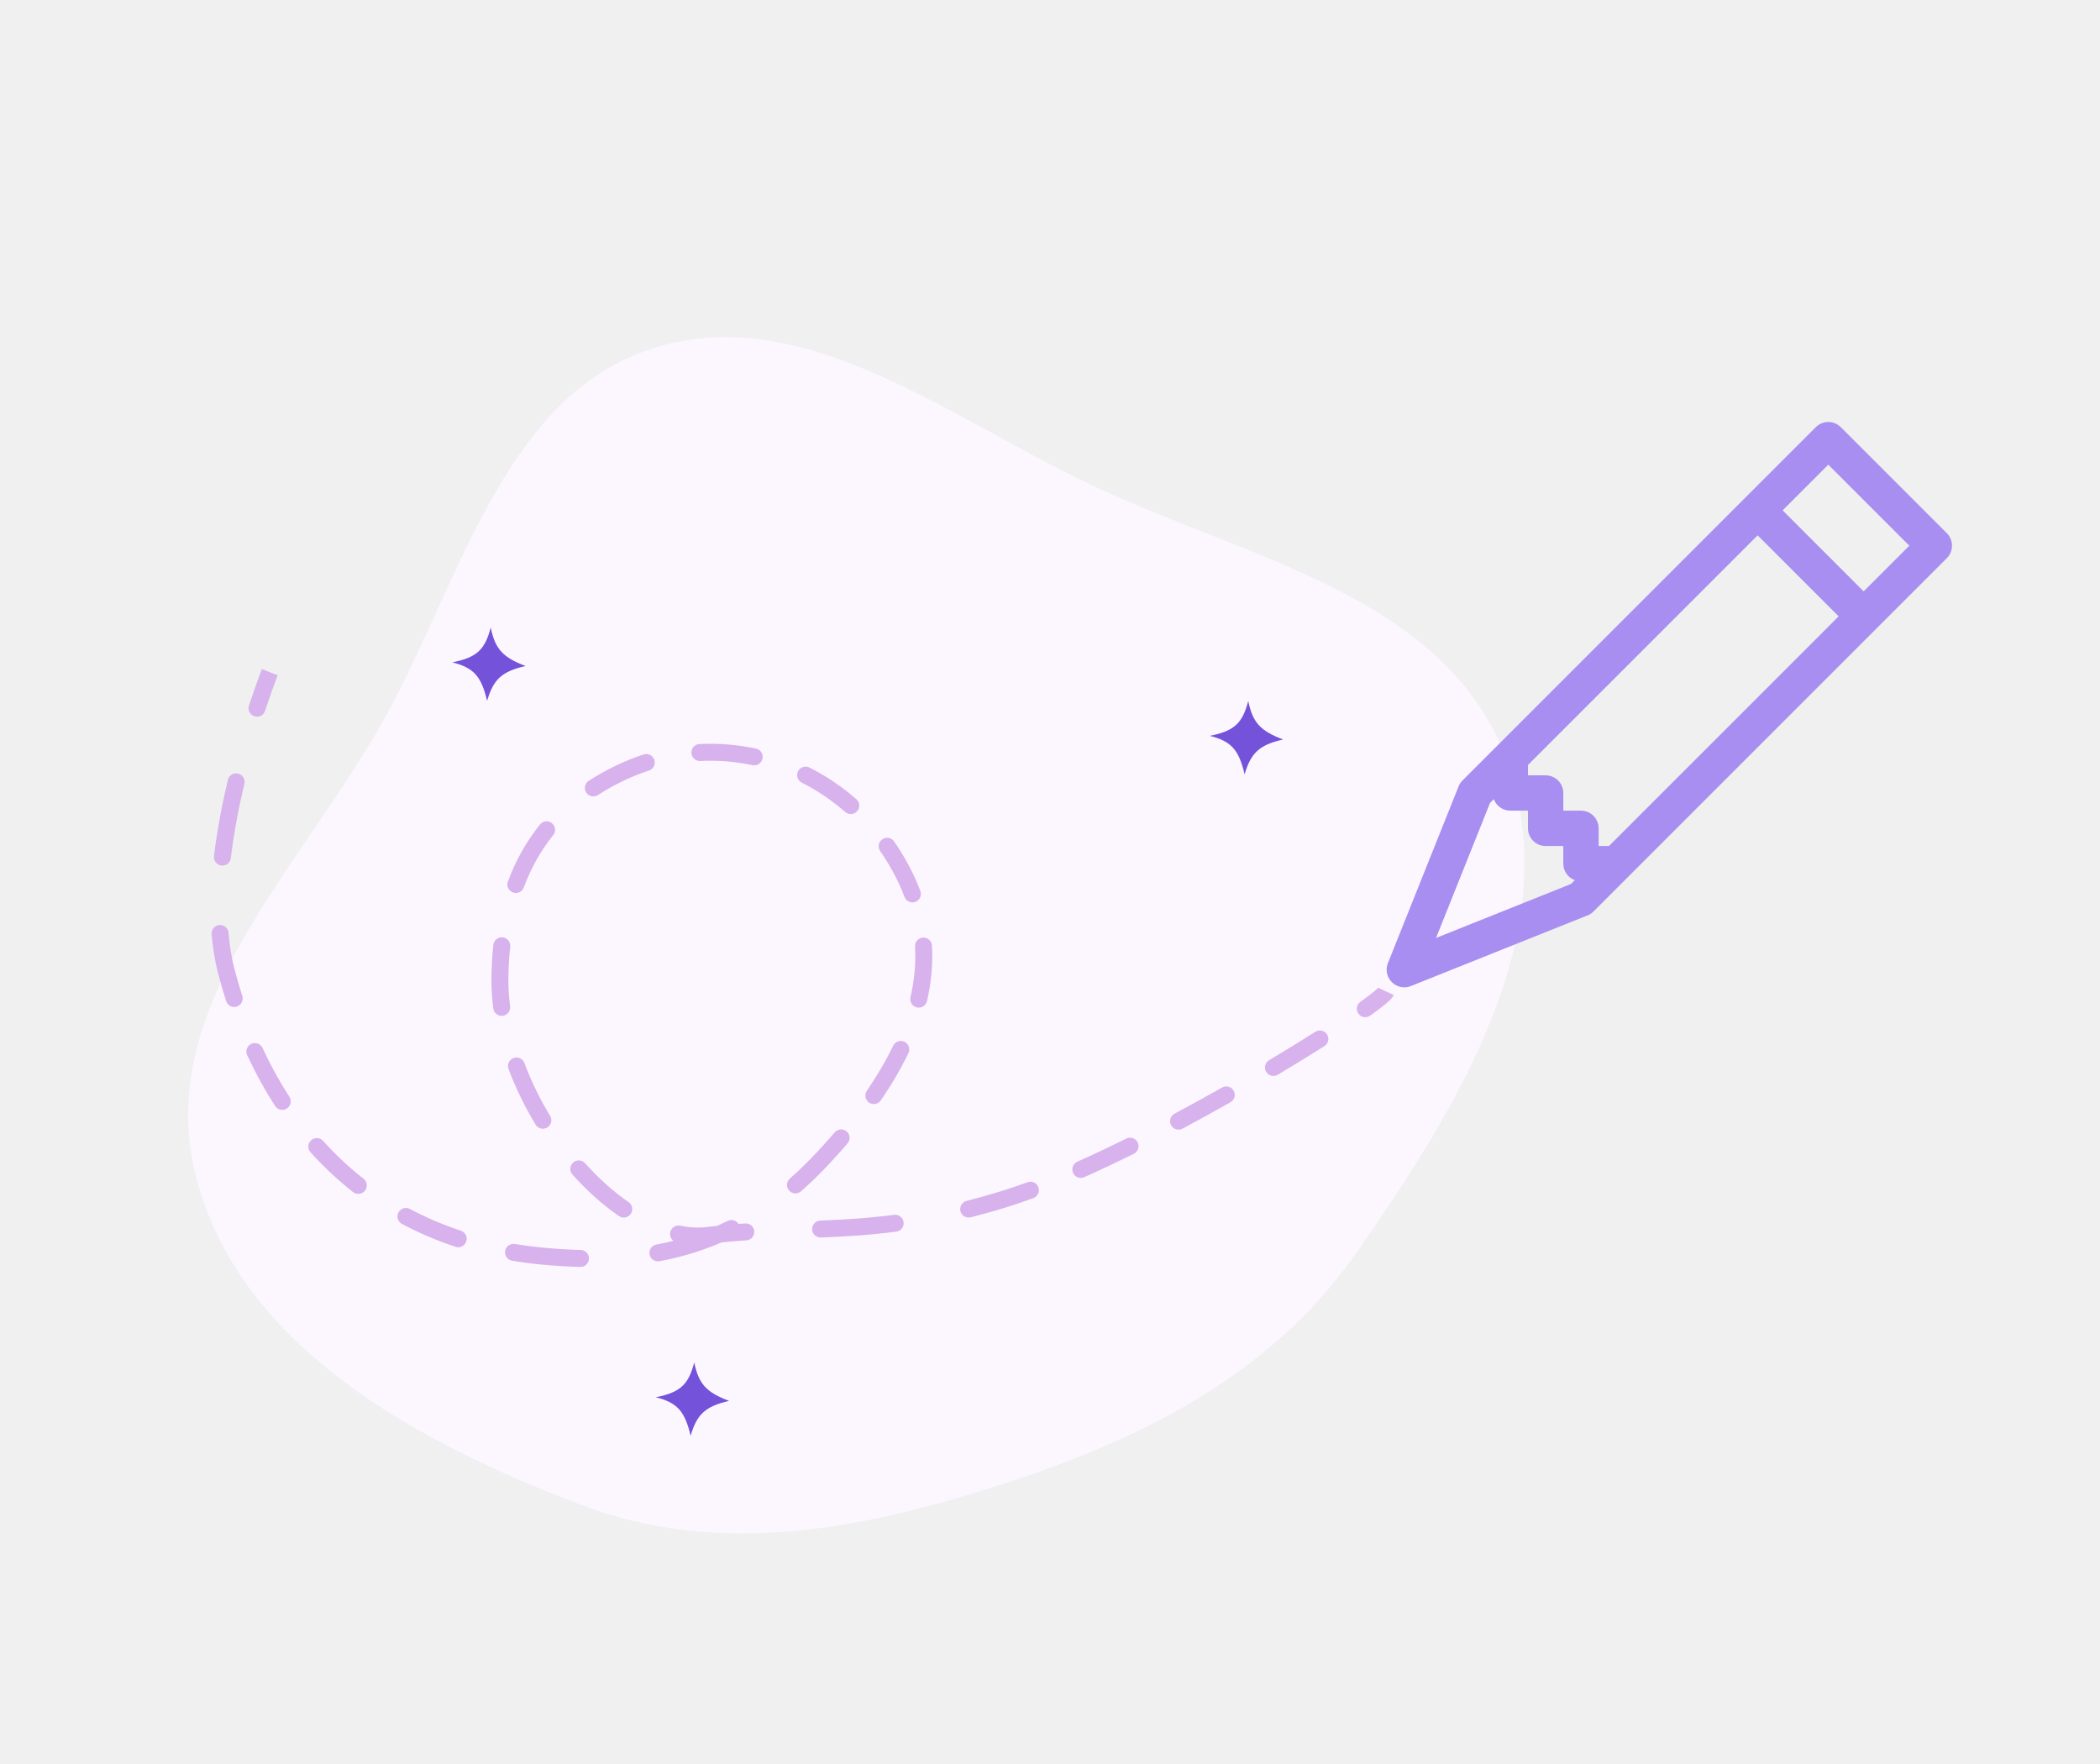
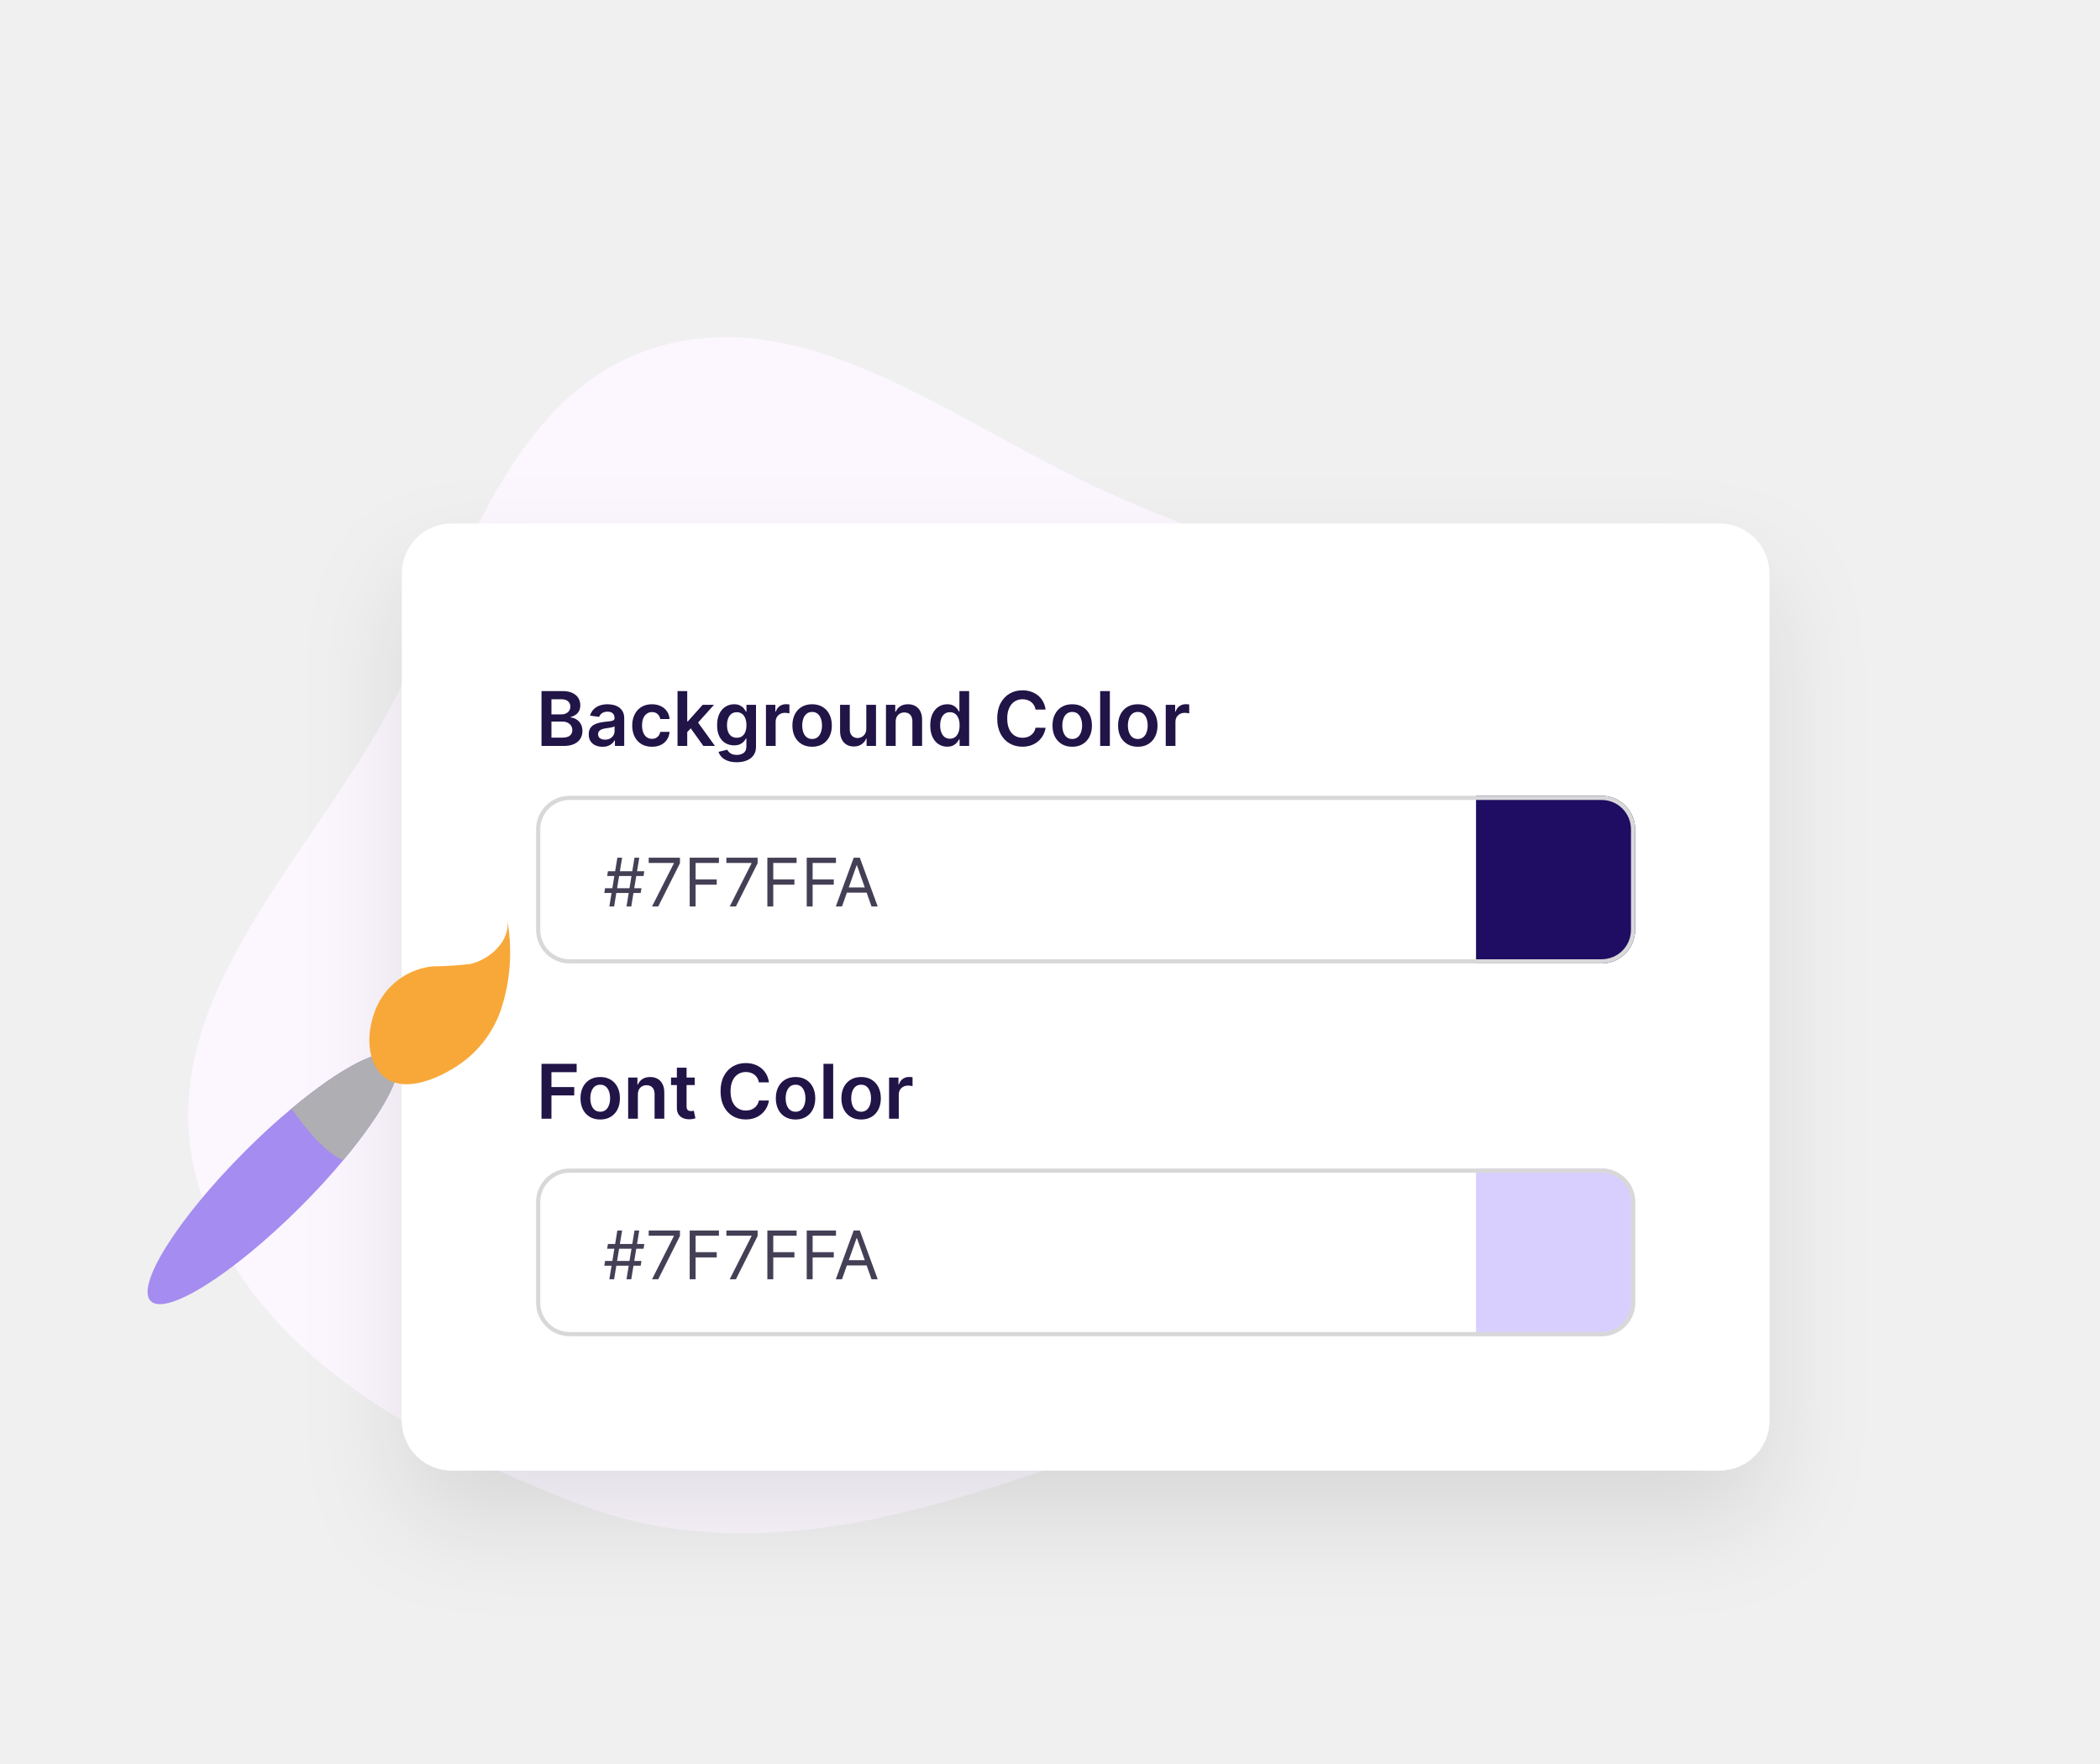
<svg xmlns="http://www.w3.org/2000/svg" width="381" height="320" viewBox="0 0 381 320" fill="none">
-   <path fill-rule="evenodd" clip-rule="evenodd" d="M273.523 138.448C284.346 169.326 264.243 201.233 246.073 227.31C230.804 249.221 207.486 260.931 182.509 269.061C157.177 277.306 130.851 282.693 105.524 273.059C76.127 261.876 43.316 244.536 35.489 213.135C27.81 182.329 54.943 157.243 69.891 130.098C83.714 104.996 91.364 72.258 117.968 63.361C144.776 54.395 171.094 75.011 197.088 87.558C225.565 101.304 262.801 107.859 273.523 138.448Z" fill="#FCF7FF" />
-   <g clip-path="url(#clip0_518_137)">
-     <path d="M329.436 77.502C329.734 77.203 330.087 76.967 330.477 76.805C330.866 76.644 331.284 76.56 331.705 76.56C332.127 76.56 332.544 76.644 332.934 76.805C333.323 76.967 333.677 77.203 333.974 77.502L353.205 96.733C353.504 97.03 353.741 97.384 353.902 97.773C354.064 98.163 354.147 98.58 354.147 99.002C354.147 99.424 354.064 99.841 353.902 100.23C353.741 100.62 353.504 100.973 353.205 101.271L289.103 165.374C288.795 165.679 288.429 165.919 288.026 166.079L255.974 178.899C255.392 179.133 254.754 179.19 254.139 179.064C253.525 178.937 252.961 178.634 252.517 178.19C252.073 177.746 251.77 177.182 251.644 176.568C251.518 175.953 251.575 175.315 251.808 174.733L264.628 142.681C264.788 142.278 265.028 141.912 265.333 141.604L329.436 77.502ZM323.417 92.592L338.115 107.29L346.404 99.002L331.705 84.303L323.417 92.592ZM333.583 111.822L318.885 97.124L277.218 138.79V140.669H280.423C281.273 140.669 282.088 141.006 282.69 141.607C283.291 142.208 283.628 143.024 283.628 143.874V147.079H286.833C287.683 147.079 288.499 147.417 289.1 148.018C289.701 148.619 290.039 149.434 290.039 150.284V153.489H291.917L333.583 111.822ZM271.013 144.996L270.333 145.675L260.539 170.169L285.032 160.374L285.712 159.694C285.1 159.466 284.573 159.056 284.201 158.52C283.829 157.984 283.629 157.347 283.628 156.694V153.489H280.423C279.573 153.489 278.758 153.151 278.157 152.55C277.556 151.949 277.218 151.134 277.218 150.284V147.079H274.013C273.36 147.078 272.723 146.879 272.187 146.506C271.651 146.134 271.241 145.607 271.013 144.996Z" fill="#A78EF0" />
+   <path fill-rule="evenodd" clip-rule="evenodd" d="M273.524 138.448C284.347 169.326 264.244 201.233 246.074 227.31C230.805 249.221 207.487 260.931 182.51 269.061C157.178 277.306 130.852 282.693 105.525 273.059C76.129 261.876 43.317 244.536 35.49 213.135C27.812 182.329 54.944 157.243 69.892 130.098C83.715 104.996 91.366 72.258 117.969 63.361C144.777 54.395 171.095 75.011 197.089 87.558C225.566 101.304 262.802 107.859 273.524 138.448Z" fill="#FCF7FF" />
+   <g filter="url(#filter0_d_4139_7392)">
+     <rect x="72.926" y="95" width="248.075" height="171.762" rx="9.021" fill="white" />
+     <path d="M98.244 135.335V125.38H102.055C102.774 125.38 103.372 125.493 103.848 125.72C104.328 125.944 104.686 126.25 104.923 126.639C105.163 127.028 105.282 127.469 105.282 127.961C105.282 128.366 105.205 128.713 105.049 129.001C104.894 129.287 104.685 129.518 104.422 129.697C104.16 129.875 103.866 130.003 103.542 130.081V130.178C103.895 130.197 104.234 130.306 104.558 130.504C104.885 130.698 105.153 130.973 105.36 131.33C105.568 131.686 105.671 132.117 105.671 132.623C105.671 133.138 105.547 133.602 105.297 134.013C105.048 134.422 104.672 134.744 104.169 134.981C103.667 135.217 103.035 135.335 102.273 135.335H98.244ZM100.047 133.829H101.987C102.641 133.829 103.113 133.704 103.401 133.454C103.693 133.201 103.839 132.877 103.839 132.482C103.839 132.187 103.766 131.921 103.62 131.685C103.474 131.445 103.267 131.257 102.998 131.121C102.729 130.982 102.408 130.912 102.035 130.912H100.047V133.829ZM100.047 129.614H101.831C102.142 129.614 102.423 129.557 102.672 129.444C102.922 129.327 103.118 129.164 103.26 128.953C103.406 128.739 103.479 128.486 103.479 128.195C103.479 127.809 103.343 127.491 103.071 127.242C102.802 126.992 102.401 126.867 101.87 126.867H100.047V129.614ZM109.311 135.486C108.838 135.486 108.412 135.402 108.033 135.233C107.657 135.062 107.359 134.809 107.138 134.475C106.921 134.141 106.812 133.73 106.812 133.24C106.812 132.819 106.89 132.471 107.046 132.195C107.201 131.92 107.414 131.699 107.683 131.534C107.952 131.369 108.255 131.244 108.592 131.16C108.932 131.072 109.284 131.009 109.646 130.97C110.084 130.925 110.439 130.884 110.711 130.849C110.983 130.81 111.181 130.751 111.304 130.674C111.431 130.593 111.494 130.468 111.494 130.299V130.27C111.494 129.904 111.385 129.62 111.168 129.42C110.951 129.219 110.638 129.118 110.23 129.118C109.799 129.118 109.457 129.212 109.204 129.4C108.955 129.588 108.786 129.81 108.699 130.066L107.056 129.833C107.185 129.379 107.399 129 107.697 128.695C107.995 128.387 108.36 128.157 108.791 128.005C109.222 127.849 109.698 127.772 110.22 127.772C110.58 127.772 110.938 127.814 111.294 127.898C111.651 127.982 111.977 128.122 112.271 128.316C112.566 128.507 112.803 128.768 112.981 129.099C113.163 129.429 113.253 129.842 113.253 130.338V135.335H111.562V134.31H111.503C111.396 134.517 111.246 134.712 111.051 134.893C110.86 135.071 110.619 135.216 110.327 135.326C110.039 135.433 109.7 135.486 109.311 135.486ZM109.768 134.193C110.121 134.193 110.428 134.123 110.687 133.984C110.946 133.841 111.145 133.654 111.285 133.42C111.427 133.187 111.499 132.932 111.499 132.657V131.777C111.443 131.823 111.349 131.865 111.217 131.904C111.087 131.942 110.941 131.976 110.779 132.006C110.617 132.035 110.457 132.061 110.298 132.083C110.139 132.106 110.001 132.126 109.885 132.142C109.622 132.177 109.387 132.236 109.18 132.317C108.972 132.398 108.809 132.511 108.689 132.657C108.569 132.8 108.509 132.984 108.509 133.211C108.509 133.535 108.627 133.78 108.864 133.945C109.1 134.11 109.402 134.193 109.768 134.193ZM118.28 135.481C117.534 135.481 116.894 135.318 116.36 134.99C115.828 134.663 115.418 134.211 115.13 133.634C114.845 133.054 114.702 132.386 114.702 131.631C114.702 130.873 114.848 130.204 115.139 129.624C115.431 129.04 115.843 128.587 116.374 128.263C116.909 127.935 117.541 127.772 118.27 127.772C118.876 127.772 119.412 127.883 119.879 128.107C120.349 128.327 120.723 128.64 121.002 129.045C121.281 129.447 121.439 129.917 121.478 130.455H119.796C119.728 130.095 119.566 129.795 119.31 129.556C119.058 129.313 118.719 129.191 118.294 129.191C117.935 129.191 117.619 129.288 117.346 129.483C117.074 129.674 116.862 129.949 116.71 130.309C116.561 130.669 116.486 131.1 116.486 131.602C116.486 132.111 116.561 132.548 116.71 132.915C116.859 133.278 117.068 133.558 117.337 133.756C117.609 133.95 117.928 134.047 118.294 134.047C118.554 134.047 118.785 133.999 118.989 133.901C119.197 133.801 119.37 133.657 119.51 133.469C119.649 133.281 119.745 133.052 119.796 132.783H121.478C121.436 133.312 121.281 133.78 121.012 134.188C120.743 134.593 120.376 134.911 119.913 135.141C119.45 135.368 118.905 135.481 118.28 135.481ZM124.527 132.992L124.523 130.868H124.805L127.488 127.869H129.544L126.243 131.544H125.879L124.527 132.992ZM122.923 135.335V125.38H124.683V135.335H122.923ZM127.609 135.335L125.179 131.938L126.365 130.698L129.714 135.335H127.609ZM133.657 138.291C133.025 138.291 132.482 138.205 132.028 138.033C131.574 137.865 131.21 137.638 130.934 137.353C130.659 137.068 130.468 136.752 130.361 136.405L131.945 136.021C132.017 136.167 132.12 136.311 132.257 136.453C132.393 136.599 132.576 136.719 132.806 136.813C133.039 136.91 133.332 136.959 133.686 136.959C134.185 136.959 134.598 136.838 134.925 136.594C135.253 136.355 135.416 135.959 135.416 135.408V133.994H135.329C135.238 134.175 135.105 134.362 134.93 134.553C134.758 134.744 134.53 134.904 134.245 135.034C133.963 135.164 133.608 135.229 133.18 135.229C132.607 135.229 132.086 135.094 131.62 134.825C131.156 134.553 130.787 134.148 130.511 133.61C130.239 133.069 130.103 132.391 130.103 131.578C130.103 130.758 130.239 130.066 130.511 129.502C130.787 128.935 131.158 128.506 131.625 128.214C132.091 127.919 132.611 127.772 133.185 127.772C133.622 127.772 133.982 127.846 134.264 127.995C134.549 128.141 134.776 128.318 134.945 128.525C135.113 128.729 135.241 128.922 135.329 129.104H135.426V127.869H137.161V135.457C137.161 136.095 137.009 136.624 136.704 137.042C136.4 137.46 135.983 137.772 135.455 137.98C134.927 138.187 134.327 138.291 133.657 138.291ZM133.671 133.848C134.044 133.848 134.361 133.757 134.624 133.576C134.886 133.394 135.086 133.133 135.222 132.793C135.358 132.453 135.426 132.045 135.426 131.568C135.426 131.098 135.358 130.687 135.222 130.333C135.089 129.98 134.891 129.706 134.629 129.512C134.369 129.314 134.05 129.215 133.671 129.215C133.279 129.215 132.952 129.317 132.689 129.522C132.427 129.726 132.229 130.006 132.096 130.363C131.963 130.716 131.897 131.118 131.897 131.568C131.897 132.025 131.963 132.425 132.096 132.769C132.232 133.109 132.432 133.375 132.694 133.566C132.96 133.754 133.285 133.848 133.671 133.848ZM138.965 135.335V127.869H140.671V129.113H140.749C140.885 128.682 141.118 128.35 141.449 128.117C141.783 127.88 142.163 127.762 142.591 127.762C142.688 127.762 142.797 127.767 142.917 127.776C143.04 127.783 143.142 127.794 143.223 127.811V129.429C143.149 129.403 143.03 129.381 142.868 129.361C142.709 129.339 142.555 129.327 142.406 129.327C142.086 129.327 141.797 129.397 141.541 129.536C141.288 129.672 141.089 129.862 140.943 130.105C140.797 130.348 140.724 130.628 140.724 130.946V135.335H138.965ZM147.342 135.481C146.612 135.481 145.981 135.321 145.446 135C144.911 134.679 144.496 134.23 144.201 133.654C143.91 133.077 143.764 132.403 143.764 131.631C143.764 130.86 143.91 130.184 144.201 129.604C144.496 129.024 144.911 128.574 145.446 128.253C145.981 127.932 146.612 127.772 147.342 127.772C148.071 127.772 148.703 127.932 149.237 128.253C149.772 128.574 150.185 129.024 150.477 129.604C150.772 130.184 150.919 130.86 150.919 131.631C150.919 132.403 150.772 133.077 150.477 133.654C150.185 134.23 149.772 134.679 149.237 135C148.703 135.321 148.071 135.481 147.342 135.481ZM147.351 134.072C147.747 134.072 148.077 133.963 148.343 133.746C148.609 133.526 148.806 133.231 148.936 132.861C149.069 132.492 149.135 132.08 149.135 131.626C149.135 131.17 149.069 130.756 148.936 130.387C148.806 130.014 148.609 129.718 148.343 129.497C148.077 129.277 147.747 129.167 147.351 129.167C146.946 129.167 146.609 129.277 146.34 129.497C146.074 129.718 145.875 130.014 145.742 130.387C145.613 130.756 145.548 131.17 145.548 131.626C145.548 132.08 145.613 132.492 145.742 132.861C145.875 133.231 146.074 133.526 146.34 133.746C146.609 133.963 146.946 134.072 147.351 134.072ZM157.172 132.195V127.869H158.932V135.335H157.225V134.008H157.148C156.979 134.426 156.702 134.768 156.316 135.034C155.934 135.3 155.462 135.433 154.902 135.433C154.412 135.433 153.98 135.324 153.604 135.107C153.231 134.887 152.94 134.567 152.729 134.149C152.518 133.728 152.413 133.219 152.413 132.623V127.869H154.173V132.351C154.173 132.824 154.302 133.2 154.562 133.479C154.821 133.757 155.161 133.897 155.582 133.897C155.842 133.897 156.093 133.833 156.336 133.707C156.579 133.581 156.778 133.393 156.934 133.143C157.093 132.89 157.172 132.574 157.172 132.195ZM162.501 130.96V135.335H160.741V127.869H162.423V129.138H162.511C162.682 128.72 162.956 128.387 163.332 128.141C163.711 127.895 164.18 127.772 164.737 127.772C165.252 127.772 165.701 127.882 166.083 128.102C166.469 128.323 166.767 128.642 166.978 129.06C167.192 129.478 167.297 129.985 167.294 130.581V135.335H165.534V130.854C165.534 130.354 165.405 129.964 165.145 129.682C164.889 129.4 164.534 129.259 164.081 129.259C163.773 129.259 163.499 129.327 163.259 129.463C163.023 129.596 162.836 129.789 162.7 130.042C162.567 130.295 162.501 130.601 162.501 130.96ZM171.854 135.467C171.267 135.467 170.742 135.316 170.279 135.015C169.815 134.713 169.449 134.276 169.18 133.702C168.911 133.129 168.776 132.432 168.776 131.612C168.776 130.782 168.913 130.082 169.185 129.512C169.46 128.938 169.831 128.506 170.298 128.214C170.765 127.919 171.285 127.772 171.858 127.772C172.296 127.772 172.656 127.846 172.938 127.995C173.219 128.141 173.443 128.318 173.608 128.525C173.774 128.729 173.902 128.922 173.992 129.104H174.065V125.38H175.83V135.335H174.099V134.159H173.992C173.902 134.341 173.77 134.533 173.599 134.738C173.427 134.938 173.2 135.11 172.918 135.253C172.636 135.395 172.281 135.467 171.854 135.467ZM172.345 134.023C172.717 134.023 173.035 133.922 173.297 133.722C173.56 133.517 173.759 133.234 173.895 132.871C174.031 132.508 174.099 132.085 174.099 131.602C174.099 131.119 174.031 130.7 173.895 130.343C173.762 129.987 173.565 129.71 173.302 129.512C173.043 129.314 172.724 129.215 172.345 129.215C171.952 129.215 171.625 129.317 171.363 129.522C171.1 129.726 170.902 130.008 170.77 130.367C170.637 130.727 170.57 131.139 170.57 131.602C170.57 132.069 170.637 132.485 170.77 132.851C170.906 133.214 171.105 133.501 171.367 133.712C171.633 133.919 171.959 134.023 172.345 134.023ZM189.7 128.739H187.882C187.83 128.441 187.734 128.177 187.595 127.947C187.456 127.713 187.282 127.516 187.075 127.354C186.867 127.192 186.631 127.07 186.365 126.989C186.103 126.905 185.819 126.863 185.514 126.863C184.973 126.863 184.494 126.999 184.075 127.271C183.657 127.54 183.33 127.935 183.094 128.457C182.857 128.976 182.739 129.609 182.739 130.358C182.739 131.119 182.857 131.761 183.094 132.283C183.333 132.801 183.661 133.193 184.075 133.459C184.494 133.722 184.972 133.853 185.509 133.853C185.808 133.853 186.086 133.814 186.346 133.736C186.608 133.655 186.843 133.537 187.05 133.381C187.261 133.226 187.438 133.035 187.58 132.808C187.726 132.581 187.827 132.322 187.882 132.03L189.7 132.04C189.632 132.513 189.484 132.957 189.257 133.372C189.034 133.786 188.74 134.153 188.378 134.47C188.015 134.785 187.59 135.031 187.104 135.209C186.618 135.384 186.078 135.472 185.485 135.472C184.61 135.472 183.829 135.269 183.142 134.864C182.455 134.459 181.914 133.874 181.519 133.109C181.123 132.344 180.925 131.427 180.925 130.358C180.925 129.285 181.125 128.368 181.523 127.606C181.922 126.842 182.465 126.257 183.152 125.852C183.839 125.446 184.617 125.244 185.485 125.244C186.039 125.244 186.555 125.322 187.031 125.477C187.507 125.633 187.932 125.861 188.305 126.163C188.677 126.461 188.984 126.827 189.223 127.261C189.466 127.692 189.625 128.185 189.7 128.739ZM194.53 135.481C193.801 135.481 193.169 135.321 192.635 135C192.1 134.679 191.685 134.23 191.39 133.654C191.098 133.077 190.953 132.403 190.953 131.631C190.953 130.86 191.098 130.184 191.39 129.604C191.685 129.024 192.1 128.574 192.635 128.253C193.169 127.932 193.801 127.772 194.53 127.772C195.26 127.772 195.892 127.932 196.426 128.253C196.961 128.574 197.374 129.024 197.666 129.604C197.961 130.184 198.108 130.86 198.108 131.631C198.108 132.403 197.961 133.077 197.666 133.654C197.374 134.23 196.961 134.679 196.426 135C195.892 135.321 195.26 135.481 194.53 135.481ZM194.54 134.072C194.935 134.072 195.266 133.963 195.532 133.746C195.798 133.526 195.995 133.231 196.125 132.861C196.258 132.492 196.324 132.08 196.324 131.626C196.324 131.17 196.258 130.756 196.125 130.387C195.995 130.014 195.798 129.718 195.532 129.497C195.266 129.277 194.935 129.167 194.54 129.167C194.135 129.167 193.798 129.277 193.529 129.497C193.263 129.718 193.064 130.014 192.931 130.387C192.801 130.756 192.737 131.17 192.737 131.626C192.737 132.08 192.801 132.492 192.931 132.861C193.064 133.231 193.263 133.526 193.529 133.746C193.798 133.963 194.135 134.072 194.54 134.072ZM201.361 125.38V135.335H199.602V125.38H201.361ZM206.428 135.481C205.699 135.481 205.067 135.321 204.532 135C203.997 134.679 203.583 134.23 203.288 133.654C202.996 133.077 202.85 132.403 202.85 131.631C202.85 130.86 202.996 130.184 203.288 129.604C203.583 129.024 203.997 128.574 204.532 128.253C205.067 127.932 205.699 127.772 206.428 127.772C207.157 127.772 207.789 127.932 208.324 128.253C208.858 128.574 209.272 129.024 209.563 129.604C209.858 130.184 210.006 130.86 210.006 131.631C210.006 132.403 209.858 133.077 209.563 133.654C209.272 134.23 208.858 134.679 208.324 135C207.789 135.321 207.157 135.481 206.428 135.481ZM206.438 134.072C206.833 134.072 207.163 133.963 207.429 133.746C207.695 133.526 207.893 133.231 208.022 132.861C208.155 132.492 208.222 132.08 208.222 131.626C208.222 131.17 208.155 130.756 208.022 130.387C207.893 130.014 207.695 129.718 207.429 129.497C207.163 129.277 206.833 129.167 206.438 129.167C206.032 129.167 205.695 129.277 205.426 129.497C205.161 129.718 204.961 130.014 204.829 130.387C204.699 130.756 204.634 131.17 204.634 131.626C204.634 132.08 204.699 132.492 204.829 132.861C204.961 133.231 205.161 133.526 205.426 133.746C205.695 133.963 206.032 134.072 206.438 134.072ZM211.499 135.335V127.869H213.205V129.113H213.283C213.419 128.682 213.653 128.35 213.983 128.117C214.317 127.88 214.698 127.762 215.126 127.762C215.223 127.762 215.331 127.767 215.451 127.776C215.574 127.783 215.676 127.794 215.757 127.811V129.429C215.683 129.403 215.565 129.381 215.403 129.361C215.244 129.339 215.09 129.327 214.941 129.327C214.62 129.327 214.332 129.397 214.076 129.536C213.823 129.672 213.623 129.862 213.478 130.105C213.332 130.348 213.259 130.628 213.259 130.946V135.335H211.499Z" fill="#211447" />
+     <g clip-path="url(#clip0_4139_7392)">
+       <path d="M113.664 164.461L115.116 155.612H115.98L114.528 164.461H113.664ZM109.637 162.007L109.775 161.143H116.378L116.239 162.007H109.637ZM110.553 164.461L112.005 155.612H112.869L111.417 164.461H110.553ZM110.156 158.931L110.294 158.066H116.896L116.758 158.931H110.156ZM118.298 164.461L122.256 156.632V156.563H117.693V155.612H123.363V156.615L119.422 164.461H118.298ZM125.129 164.461V155.612H130.435V156.563H126.2V159.553H130.037V160.503H126.2V164.461H125.129ZM132.391 164.461L136.349 156.632V156.563H131.786V155.612H137.455V156.615L133.515 164.461H132.391ZM139.222 164.461V155.612H144.528V156.563H140.293V159.553H144.13V160.503H140.293V164.461H139.222ZM146.363 164.461V155.612H151.669V156.563H147.435V159.553H151.272V160.503H147.435V164.461H146.363ZM152.762 164.461H151.639L154.888 155.612H155.994L159.244 164.461H158.12L155.476 157.012H155.407L152.762 164.461ZM153.177 161.005H157.705V161.955H153.177V161.005Z" fill="#453F56" />
+       <rect x="267.793" y="144.378" width="30.42" height="30.419" fill="#1E0D62" />
+     </g>
+     <rect x="97.642" y="144.758" width="198.643" height="29.659" rx="5.704" stroke="#D9D8D9" stroke-width="0.76" />
+     <path d="M98.244 202.965V193.009H104.621V194.521H100.047V197.224H104.184V198.735H100.047V202.965H98.244ZM108.895 203.11C108.166 203.11 107.534 202.95 107 202.629C106.465 202.308 106.05 201.86 105.755 201.283C105.464 200.706 105.318 200.032 105.318 199.26C105.318 198.489 105.464 197.813 105.755 197.233C106.05 196.653 106.465 196.203 107 195.882C107.534 195.561 108.166 195.401 108.895 195.401C109.625 195.401 110.257 195.561 110.791 195.882C111.326 196.203 111.739 196.653 112.031 197.233C112.326 197.813 112.473 198.489 112.473 199.26C112.473 200.032 112.326 200.706 112.031 201.283C111.739 201.86 111.326 202.308 110.791 202.629C110.257 202.95 109.625 203.11 108.895 203.11ZM108.905 201.701C109.301 201.701 109.631 201.592 109.897 201.375C110.163 201.155 110.36 200.86 110.49 200.49C110.623 200.121 110.689 199.709 110.689 199.256C110.689 198.799 110.623 198.385 110.49 198.016C110.36 197.643 110.163 197.347 109.897 197.126C109.631 196.906 109.301 196.796 108.905 196.796C108.5 196.796 108.163 196.906 107.894 197.126C107.628 197.347 107.429 197.643 107.296 198.016C107.167 198.385 107.102 198.799 107.102 199.256C107.102 199.709 107.167 200.121 107.296 200.49C107.429 200.86 107.628 201.155 107.894 201.375C108.163 201.592 108.5 201.701 108.905 201.701ZM115.726 198.59V202.965H113.967V195.498H115.649V196.767H115.736C115.908 196.349 116.182 196.017 116.558 195.77C116.937 195.524 117.405 195.401 117.963 195.401C118.478 195.401 118.927 195.511 119.309 195.731C119.695 195.952 119.993 196.271 120.204 196.689C120.417 197.107 120.523 197.614 120.519 198.21V202.965H118.76V198.483C118.76 197.984 118.63 197.593 118.371 197.311C118.115 197.029 117.76 196.888 117.306 196.888C116.998 196.888 116.725 196.956 116.485 197.092C116.248 197.225 116.062 197.418 115.926 197.671C115.793 197.924 115.726 198.23 115.726 198.59ZM126.037 195.498V196.859H121.744V195.498H126.037ZM122.804 193.709H124.564V200.719C124.564 200.955 124.6 201.137 124.671 201.263C124.745 201.386 124.843 201.471 124.962 201.516C125.082 201.561 125.215 201.584 125.361 201.584C125.471 201.584 125.572 201.576 125.662 201.56C125.756 201.544 125.828 201.529 125.876 201.516L126.173 202.892C126.079 202.924 125.944 202.96 125.769 202.999C125.598 203.038 125.387 203.06 125.137 203.067C124.697 203.08 124.3 203.013 123.947 202.867C123.593 202.718 123.313 202.488 123.106 202.177C122.901 201.866 122.801 201.477 122.804 201.01V193.709ZM139.503 196.368H137.685C137.633 196.07 137.538 195.806 137.398 195.576C137.259 195.342 137.086 195.145 136.878 194.983C136.671 194.821 136.434 194.699 136.168 194.618C135.906 194.534 135.622 194.492 135.318 194.492C134.777 194.492 134.297 194.628 133.879 194.9C133.461 195.169 133.134 195.564 132.897 196.086C132.66 196.605 132.542 197.238 132.542 197.987C132.542 198.748 132.66 199.39 132.897 199.912C133.137 200.43 133.464 200.822 133.879 201.088C134.297 201.351 134.775 201.482 135.313 201.482C135.611 201.482 135.89 201.443 136.149 201.365C136.412 201.284 136.646 201.166 136.854 201.01C137.065 200.855 137.241 200.664 137.384 200.437C137.53 200.21 137.63 199.951 137.685 199.659L139.503 199.669C139.435 200.142 139.288 200.586 139.061 201.001C138.837 201.416 138.544 201.782 138.181 202.099C137.818 202.414 137.393 202.66 136.907 202.838C136.421 203.013 135.882 203.101 135.289 203.101C134.414 203.101 133.633 202.898 132.946 202.493C132.259 202.088 131.717 201.503 131.322 200.738C130.927 199.973 130.729 199.056 130.729 197.987C130.729 196.914 130.928 195.997 131.327 195.236C131.725 194.471 132.268 193.886 132.955 193.481C133.642 193.076 134.42 192.873 135.289 192.873C135.843 192.873 136.358 192.951 136.834 193.106C137.311 193.262 137.735 193.49 138.108 193.792C138.481 194.09 138.787 194.456 139.027 194.89C139.27 195.321 139.429 195.814 139.503 196.368ZM144.334 203.11C143.605 203.11 142.973 202.95 142.438 202.629C141.903 202.308 141.488 201.86 141.194 201.283C140.902 200.706 140.756 200.032 140.756 199.26C140.756 198.489 140.902 197.813 141.194 197.233C141.488 196.653 141.903 196.203 142.438 195.882C142.973 195.561 143.605 195.401 144.334 195.401C145.063 195.401 145.695 195.561 146.23 195.882C146.764 196.203 147.178 196.653 147.469 197.233C147.764 197.813 147.912 198.489 147.912 199.26C147.912 200.032 147.764 200.706 147.469 201.283C147.178 201.86 146.764 202.308 146.23 202.629C145.695 202.95 145.063 203.11 144.334 203.11ZM144.344 201.701C144.739 201.701 145.069 201.592 145.335 201.375C145.601 201.155 145.799 200.86 145.928 200.49C146.061 200.121 146.128 199.709 146.128 199.256C146.128 198.799 146.061 198.385 145.928 198.016C145.799 197.643 145.601 197.347 145.335 197.126C145.069 196.906 144.739 196.796 144.344 196.796C143.938 196.796 143.601 196.906 143.332 197.126C143.067 197.347 142.867 197.643 142.735 198.016C142.605 198.385 142.54 198.799 142.54 199.256C142.54 199.709 142.605 200.121 142.735 200.49C142.867 200.86 143.067 201.155 143.332 201.375C143.601 201.592 143.938 201.701 144.344 201.701ZM151.165 193.009V202.965H149.405V193.009H151.165ZM156.231 203.11C155.502 203.11 154.87 202.95 154.335 202.629C153.801 202.308 153.386 201.86 153.091 201.283C152.799 200.706 152.654 200.032 152.654 199.26C152.654 198.489 152.799 197.813 153.091 197.233C153.386 196.653 153.801 196.203 154.335 195.882C154.87 195.561 155.502 195.401 156.231 195.401C156.96 195.401 157.592 195.561 158.127 195.882C158.662 196.203 159.075 196.653 159.367 197.233C159.662 197.813 159.809 198.489 159.809 199.26C159.809 200.032 159.662 200.706 159.367 201.283C159.075 201.86 158.662 202.308 158.127 202.629C157.592 202.95 156.96 203.11 156.231 203.11ZM156.241 201.701C156.636 201.701 156.967 201.592 157.233 201.375C157.498 201.155 157.696 200.86 157.826 200.49C157.959 200.121 158.025 199.709 158.025 199.256C158.025 198.799 157.959 198.385 157.826 198.016C157.696 197.643 157.498 197.347 157.233 197.126C156.967 196.906 156.636 196.796 156.241 196.796C155.836 196.796 155.499 196.906 155.23 197.126C154.964 197.347 154.765 197.643 154.632 198.016C154.502 198.385 154.438 198.799 154.438 199.256C154.438 199.709 154.502 200.121 154.632 200.49C154.765 200.86 154.964 201.155 155.23 201.375C155.499 201.592 155.836 201.701 156.241 201.701ZM161.303 202.965V195.498H163.009V196.742H163.087C163.223 196.311 163.456 195.979 163.787 195.746C164.12 195.509 164.501 195.391 164.929 195.391C165.026 195.391 165.135 195.396 165.255 195.406C165.378 195.412 165.48 195.423 165.561 195.44V197.058C165.486 197.032 165.368 197.01 165.206 196.99C165.047 196.968 164.893 196.956 164.744 196.956C164.423 196.956 164.135 197.026 163.879 197.165C163.626 197.301 163.427 197.491 163.281 197.734C163.135 197.977 163.062 198.257 163.062 198.575V202.965H161.303Z" fill="#211447" />
+     <g clip-path="url(#clip1_4139_7392)">
+       <path d="M113.664 232.091L115.116 223.241H115.98L114.528 232.091H113.664ZM109.637 229.636L109.775 228.772H116.378L116.239 229.636H109.637ZM110.553 232.091L112.005 223.241H112.869L111.417 232.091H110.553ZM110.156 226.56L110.294 225.696H116.896L116.758 226.56H110.156ZM118.298 232.091L122.256 224.261V224.192H117.693V223.241H123.363V224.244L119.422 232.091H118.298ZM125.129 232.091V223.241H130.435V224.192H126.2V227.182H130.037V228.133H126.2V232.091H125.129ZM132.391 232.091L136.349 224.261V224.192H131.786V223.241H137.455V224.244L133.515 232.091H132.391ZM139.222 232.091V223.241H144.528V224.192H140.293V227.182H144.13V228.133H140.293V232.091H139.222ZM146.363 232.091V223.241H151.669V224.192H147.435V227.182H151.272V228.133H147.435V232.091H146.363ZM152.762 232.091H151.639L154.888 223.241H155.994L159.244 232.091H158.12L155.476 224.641H155.407L152.762 232.091ZM153.177 228.634H157.705V229.584H153.177V228.634Z" fill="#453F56" />
+       <rect x="267.793" y="212.007" width="30.42" height="30.419" fill="#D8CFFE" />
+     </g>
+     <rect x="97.642" y="212.387" width="198.643" height="29.659" rx="5.704" stroke="#D9D8D9" stroke-width="0.76" />
  </g>
-   <path d="M182.274 217.525L182.729 218.994L182.274 217.525ZM128.552 224.132L128.358 222.606L128.552 224.132ZM90.698 177.298L89.16 177.277L90.698 177.298ZM112.646 140.175L111.987 138.784L112.646 140.175ZM163.537 157.766L162.18 158.489L163.537 157.766ZM149.369 210.058L148.244 209.009L149.369 210.058ZM98.281 227.884L98.133 229.416L98.281 227.884ZM41.051 176.198L39.563 176.588L41.051 176.198ZM45.171 128.005C44.905 128.812 45.344 129.682 46.151 129.947C46.959 130.212 47.828 129.773 48.093 128.966L45.171 128.005ZM44.337 142.201C44.534 141.374 44.023 140.545 43.197 140.348C42.37 140.152 41.541 140.663 41.344 141.489L44.337 142.201ZM38.823 155.318C38.722 156.162 39.324 156.928 40.167 157.029C41.011 157.129 41.777 156.527 41.878 155.684L38.823 155.318ZM41.465 169.235C41.397 168.388 40.654 167.758 39.807 167.827C38.96 167.896 38.33 168.638 38.399 169.485L41.465 169.235ZM41.03 181.63C41.29 182.439 42.156 182.884 42.965 182.624C43.774 182.364 44.219 181.497 43.959 180.688L41.03 181.63ZM47.633 190.134C47.276 189.363 46.361 189.027 45.59 189.384C44.819 189.741 44.484 190.656 44.841 191.427L47.633 190.134ZM49.918 200.66C50.38 201.373 51.333 201.576 52.046 201.115C52.759 200.653 52.962 199.7 52.501 198.987L49.918 200.66ZM58.618 206.99C58.05 206.359 57.077 206.308 56.445 206.877C55.814 207.445 55.764 208.418 56.332 209.05L58.618 206.99ZM64.057 216.279C64.726 216.803 65.693 216.687 66.217 216.018C66.742 215.35 66.626 214.383 65.957 213.858L64.057 216.279ZM74.374 219.34C73.624 218.941 72.692 219.225 72.293 219.975C71.893 220.725 72.177 221.657 72.927 222.056L74.374 219.34ZM82.654 226.209C83.46 226.476 84.331 226.039 84.598 225.232C84.865 224.426 84.427 223.555 83.621 223.288L82.654 226.209ZM93.412 225.696C92.574 225.555 91.781 226.121 91.641 226.959C91.501 227.797 92.066 228.59 92.904 228.73L93.412 225.696ZM105.282 229.858C106.131 229.879 106.837 229.208 106.857 228.358C106.878 227.509 106.207 226.803 105.357 226.782L105.282 229.858ZM119.076 225.798C118.241 225.953 117.689 226.756 117.844 227.591C118 228.427 118.803 228.978 119.638 228.823L119.076 225.798ZM133.382 224.265C134.143 223.886 134.452 222.962 134.073 222.202C133.694 221.441 132.77 221.132 132.01 221.511L133.382 224.265ZM143.304 213.824C142.666 214.385 142.603 215.357 143.164 215.995C143.725 216.634 144.697 216.696 145.336 216.135L143.304 213.824ZM153.774 207.442C154.327 206.797 154.252 205.826 153.607 205.273C152.962 204.72 151.991 204.795 151.438 205.44L153.774 207.442ZM157.269 197.896C156.789 198.596 156.967 199.554 157.668 200.034C158.369 200.515 159.326 200.336 159.807 199.636L157.269 197.896ZM164.815 191.059C165.182 190.293 164.859 189.374 164.093 189.007C163.327 188.64 162.408 188.963 162.041 189.729L164.815 191.059ZM165.19 180.927C164.998 181.755 165.513 182.582 166.341 182.773C167.169 182.965 167.995 182.449 168.187 181.622L165.19 180.927ZM169.085 171.553C169.036 170.704 168.309 170.056 167.461 170.106C166.612 170.155 165.964 170.882 166.014 171.73L169.085 171.553ZM164.097 162.727C164.394 163.523 165.28 163.927 166.076 163.63C166.872 163.333 167.277 162.447 166.979 161.651L164.097 162.727ZM162.214 152.656C161.729 151.958 160.77 151.786 160.072 152.272C159.375 152.757 159.203 153.716 159.689 154.414L162.214 152.656ZM153.345 147.316C153.984 147.875 154.956 147.811 155.516 147.171C156.075 146.532 156.01 145.56 155.371 145L153.345 147.316ZM146.854 139.248C146.095 138.864 145.17 139.168 144.786 139.926C144.403 140.685 144.707 141.61 145.465 141.994L146.854 139.248ZM136.512 138.824C137.343 139.002 138.161 138.473 138.339 137.642C138.517 136.811 137.988 135.993 137.157 135.815L136.512 138.824ZM126.895 134.994C126.046 135.039 125.395 135.762 125.439 136.611C125.483 137.459 126.207 138.111 127.055 138.067L126.895 134.994ZM117.729 139.804C118.537 139.54 118.979 138.672 118.716 137.864C118.453 137.056 117.584 136.615 116.776 136.878L117.729 139.804ZM106.811 141.66C106.098 142.122 105.895 143.075 106.358 143.788C106.82 144.501 107.773 144.704 108.486 144.241L106.811 141.66ZM100.37 151.513C100.902 150.85 100.796 149.882 100.133 149.35C99.471 148.818 98.502 148.924 97.97 149.587L100.37 151.513ZM92.145 159.936C91.849 160.732 92.254 161.618 93.05 161.915C93.846 162.211 94.732 161.806 95.029 161.01L92.145 159.936ZM92.568 171.757C92.66 170.912 92.05 170.153 91.205 170.061C90.36 169.97 89.601 170.58 89.509 171.425L92.568 171.757ZM89.495 182.966C89.603 183.809 90.374 184.404 91.217 184.296C92.06 184.188 92.655 183.416 92.547 182.574L89.495 182.966ZM95.142 192.854C94.846 192.058 93.96 191.653 93.164 191.949C92.368 192.245 91.962 193.131 92.259 193.927L95.142 192.854ZM97.174 204.048C97.614 204.775 98.56 205.007 99.287 204.567C100.013 204.127 100.246 203.181 99.806 202.454L97.174 204.048ZM106.148 211.041C105.581 210.408 104.608 210.355 103.976 210.922C103.343 211.49 103.29 212.462 103.857 213.095L106.148 211.041ZM112.296 220.634C112.995 221.117 113.953 220.941 114.436 220.242C114.919 219.543 114.744 218.585 114.045 218.102L112.296 220.634ZM123.409 222.37C122.577 222.198 121.763 222.733 121.592 223.566C121.42 224.398 121.956 225.211 122.788 225.383L123.409 222.37ZM135.41 225.039C136.258 224.985 136.901 224.254 136.848 223.406C136.794 222.558 136.063 221.914 135.215 221.968L135.41 225.039ZM148.82 221.448C147.971 221.48 147.308 222.194 147.341 223.043C147.373 223.892 148.087 224.555 148.936 224.522L148.82 221.448ZM162.61 223.455C163.453 223.345 164.046 222.573 163.936 221.731C163.827 220.888 163.054 220.294 162.212 220.404L162.61 223.455ZM175.36 217.878C174.537 218.087 174.038 218.924 174.247 219.747C174.456 220.571 175.293 221.069 176.117 220.86L175.36 217.878ZM187.482 217.37C188.279 217.075 188.686 216.19 188.391 215.393C188.096 214.596 187.211 214.189 186.415 214.484L187.482 217.37ZM195.459 210.765C194.683 211.111 194.335 212.021 194.681 212.797C195.027 213.573 195.937 213.921 196.713 213.575L195.459 210.765ZM205.714 209.322C206.475 208.945 206.786 208.022 206.408 207.26C206.03 206.499 205.107 206.188 204.346 206.566L205.714 209.322ZM213.097 202.054C212.348 202.454 212.064 203.386 212.465 204.136C212.865 204.885 213.797 205.168 214.546 204.768L213.097 202.054ZM223.245 199.983C223.984 199.564 224.244 198.626 223.826 197.886C223.407 197.147 222.469 196.887 221.729 197.305L223.245 199.983ZM230.248 192.353C229.518 192.788 229.28 193.733 229.715 194.462C230.151 195.192 231.096 195.43 231.825 194.994L230.248 192.353ZM240.288 189.792C241.005 189.337 241.218 188.387 240.763 187.669C240.307 186.952 239.357 186.739 238.639 187.194L240.288 189.792ZM246.81 181.759C246.118 182.252 245.957 183.213 246.451 183.905C246.944 184.597 247.905 184.757 248.597 184.264L246.81 181.759ZM48.949 121.956C47.519 121.388 47.519 121.388 47.519 121.388C47.519 121.389 47.519 121.389 47.519 121.389C47.519 121.389 47.519 121.389 47.518 121.389C47.518 121.39 47.518 121.39 47.518 121.391C47.517 121.393 47.516 121.395 47.515 121.398C47.513 121.403 47.51 121.411 47.506 121.422C47.498 121.442 47.486 121.472 47.47 121.512C47.44 121.591 47.395 121.707 47.337 121.858C47.221 122.161 47.053 122.605 46.844 123.176C46.426 124.318 45.841 125.966 45.171 128.005L48.093 128.966C48.752 126.964 49.325 125.348 49.733 124.235C49.937 123.678 50.099 123.248 50.211 122.958C50.266 122.813 50.309 122.703 50.337 122.63C50.351 122.593 50.362 122.566 50.369 122.548C50.372 122.54 50.375 122.533 50.377 122.529C50.377 122.527 50.378 122.525 50.378 122.525C50.379 122.524 50.379 122.524 50.379 122.524C50.379 122.524 50.379 122.524 50.379 122.524C50.379 122.524 50.379 122.524 50.379 122.524C50.379 122.524 50.379 122.524 48.949 121.956ZM41.344 141.489C40.314 145.82 39.394 150.544 38.823 155.318L41.878 155.684C42.432 151.054 43.328 146.448 44.337 142.201L41.344 141.489ZM38.399 169.485C38.599 171.941 38.972 174.328 39.563 176.588L42.54 175.809C42.002 173.753 41.654 171.547 41.465 169.235L38.399 169.485ZM39.563 176.588C40.011 178.3 40.5 179.981 41.03 181.63L43.959 180.688C43.447 179.095 42.974 177.468 42.54 175.809L39.563 176.588ZM44.841 191.427C46.346 194.676 48.039 197.759 49.918 200.66L52.501 198.987C50.704 196.213 49.08 193.258 47.633 190.134L44.841 191.427ZM56.332 209.05C58.708 211.686 61.284 214.101 64.057 216.279L65.957 213.858C63.326 211.793 60.878 209.498 58.618 206.99L56.332 209.05ZM72.927 222.056C75.993 223.688 79.237 225.078 82.654 226.209L83.621 223.288C80.366 222.21 77.283 220.889 74.374 219.34L72.927 222.056ZM92.904 228.73C94.613 229.016 96.356 229.245 98.133 229.416L98.428 226.353C96.72 226.189 95.048 225.969 93.412 225.696L92.904 228.73ZM98.133 229.416C100.581 229.651 102.962 229.801 105.282 229.858L105.357 226.782C103.118 226.727 100.811 226.582 98.428 226.353L98.133 229.416ZM119.638 228.823C124.465 227.927 129.023 226.438 133.382 224.265L132.01 221.511C127.921 223.55 123.638 224.951 119.076 225.798L119.638 228.823ZM145.336 216.135C147.08 214.601 148.798 212.927 150.495 211.107L148.244 209.009C146.611 210.76 144.967 212.363 143.304 213.824L145.336 216.135ZM150.495 211.107C151.617 209.902 152.712 208.68 153.774 207.442L151.438 205.44C150.406 206.643 149.339 207.833 148.244 209.009L150.495 211.107ZM159.807 199.636C161.719 196.846 163.413 193.984 164.815 191.059L162.041 189.729C160.717 192.49 159.107 195.215 157.269 197.896L159.807 199.636ZM168.187 181.622C168.951 178.323 169.283 174.96 169.085 171.553L166.014 171.73C166.192 174.82 165.894 177.888 165.19 180.927L168.187 181.622ZM166.979 161.651C166.406 160.115 165.713 158.578 164.895 157.042L162.18 158.489C162.936 159.909 163.572 161.322 164.097 162.727L166.979 161.651ZM164.895 157.042C164.079 155.51 163.182 154.047 162.214 152.656L159.689 154.414C160.588 155.705 161.42 157.065 162.18 158.489L164.895 157.042ZM155.371 145C152.757 142.714 149.893 140.785 146.854 139.248L145.465 141.994C148.275 143.415 150.925 145.199 153.345 147.316L155.371 145ZM137.157 135.815C133.811 135.098 130.364 134.813 126.895 134.994L127.055 138.067C130.25 137.9 133.426 138.163 136.512 138.824L137.157 135.815ZM116.776 136.878C115.164 137.403 113.565 138.038 111.987 138.784L113.304 141.566C114.764 140.874 116.242 140.288 117.729 139.804L116.776 136.878ZM111.987 138.784C110.144 139.657 108.42 140.616 106.811 141.66L108.486 144.241C109.974 143.276 111.578 142.382 113.304 141.566L111.987 138.784ZM97.97 149.587C95.475 152.695 93.55 156.163 92.145 159.936L95.029 161.01C96.327 157.524 98.094 154.348 100.37 151.513L97.97 149.587ZM89.509 171.425C89.303 173.327 89.188 175.28 89.16 177.277L92.237 177.32C92.263 175.412 92.373 173.557 92.568 171.757L89.509 171.425ZM89.16 177.277C89.134 179.164 89.251 181.066 89.495 182.966L92.547 182.574C92.32 180.807 92.212 179.051 92.237 177.32L89.16 177.277ZM92.259 193.927C93.566 197.439 95.236 200.848 97.174 204.048L99.806 202.454C97.963 199.411 96.378 196.175 95.142 192.854L92.259 193.927ZM103.857 213.095C106.487 216.028 109.34 218.592 112.296 220.634L114.045 218.102C111.313 216.215 108.639 213.818 106.148 211.041L103.857 213.095ZM122.788 225.383C124.787 225.795 126.787 225.907 128.746 225.658L128.358 222.606C126.776 222.807 125.118 222.722 123.409 222.37L122.788 225.383ZM128.746 225.658C131.01 225.371 133.218 225.178 135.41 225.039L135.215 221.968C132.974 222.11 130.699 222.308 128.358 222.606L128.746 225.658ZM148.936 224.522C153.212 224.36 157.695 224.096 162.61 223.455L162.212 220.404C157.428 221.028 153.05 221.287 148.82 221.448L148.936 224.522ZM176.117 220.86C178.234 220.323 180.435 219.705 182.729 218.994L181.818 216.055C179.574 216.751 177.425 217.354 175.36 217.878L176.117 220.86ZM182.729 218.994C184.252 218.522 185.842 217.977 187.482 217.37L186.415 214.484C184.817 215.075 183.281 215.602 181.818 216.055L182.729 218.994ZM196.713 213.575C199.651 212.264 202.672 210.831 205.714 209.322L204.346 206.566C201.336 208.059 198.354 209.473 195.459 210.765L196.713 213.575ZM214.546 204.768C217.499 203.192 220.417 201.583 223.245 199.983L221.729 197.305C218.922 198.894 216.025 200.491 213.097 202.054L214.546 204.768ZM231.825 194.994C234.887 193.166 237.74 191.409 240.288 189.792L238.639 187.194C236.117 188.795 233.288 190.537 230.248 192.353L231.825 194.994ZM248.597 184.264C249.718 183.464 250.643 182.766 251.324 182.2C251.664 181.919 251.962 181.653 252.201 181.413C252.399 181.213 252.694 180.897 252.868 180.523L250.079 179.224C250.15 179.072 250.198 179.062 250.016 179.246C249.875 179.388 249.659 179.584 249.359 179.833C248.76 180.33 247.904 180.978 246.81 181.759L248.597 184.264Z" fill="#D7B2ED" />
-   <path d="M82.051 120.168C86.676 119.273 88.003 117.722 89.034 113.846C89.839 117.823 91.3 119.295 95.356 120.829C91.044 121.827 89.531 123.228 88.374 127.151C87.325 122.717 85.975 121.148 82.051 120.168Z" fill="#7452DA" />
-   <path d="M219.487 133.502C224.112 132.607 225.439 131.055 226.47 127.18C227.275 131.157 228.736 132.628 232.792 134.162C228.48 135.16 226.967 136.561 225.809 140.485C224.761 136.05 223.411 134.481 219.487 133.502Z" fill="#7452DA" />
-   <path d="M118.974 253.502C123.599 252.606 124.926 251.055 125.957 247.179C126.762 251.157 128.223 252.628 132.279 254.162C127.967 255.16 126.454 256.561 125.297 260.485C124.248 256.05 122.898 254.481 118.974 253.502Z" fill="#7452DA" />
+   <path d="M27.343 236.046C30.121 238.825 42.317 231.149 54.56 218.906C57.433 216.034 60.046 213.185 62.33 210.43C69.817 201.483 73.82 193.831 71.701 191.712C69.582 189.593 61.883 193.596 52.889 201.13C50.158 203.39 47.332 205.98 44.483 208.829C32.24 221.074 24.565 233.27 27.343 236.046Z" fill="#A58CF0" />
+   <path d="M52.889 201.132L52.936 201.179C52.936 201.179 57.974 208.784 62.212 210.456C62.253 210.454 62.292 210.446 62.33 210.432C69.817 201.485 73.82 193.834 71.701 191.714C69.582 189.595 61.883 193.598 52.889 201.132Z" fill="#AFAEB3" />
+   <path d="M91.995 166.727C93.007 172.138 92.652 177.717 90.961 182.956C89.657 186.93 87.131 190.391 83.742 192.844C79.669 195.759 71.666 199.437 68.219 193.652C66.1 190.102 67.019 184.705 69.048 181.317C70.052 179.657 71.427 178.252 73.065 177.212C74.703 176.172 76.56 175.525 78.49 175.323C80.785 175.311 83.079 175.167 85.358 174.889C88.833 174.089 92.779 170.642 91.995 166.727Z" fill="#F8A839" />
  <defs>
-     <clipPath id="clip0_518_137">
-       <rect width="102.564" height="102.564" fill="white" transform="translate(251.577 76.5659)" />
+     <filter id="filter0_d_4139_7392" x="54.884" y="85.979" width="284.158" height="207.845" filterUnits="userSpaceOnUse" color-interpolation-filters="sRGB">
+       <feFlood flood-opacity="0" result="BackgroundImageFix" />
+       <feColorMatrix in="SourceAlpha" type="matrix" values="0 0 0 0 0 0 0 0 0 0 0 0 0 0 0 0 0 0 127 0" result="hardAlpha" />
+       <feOffset dy="9.021" />
+       <feGaussianBlur stdDeviation="9.021" />
+       <feComposite in2="hardAlpha" operator="out" />
+       <feColorMatrix type="matrix" values="0 0 0 0 0 0 0 0 0 0 0 0 0 0 0 0 0 0 0.1 0" />
+       <feBlend mode="normal" in2="BackgroundImageFix" result="effect1_dropShadow_4139_7392" />
+       <feBlend mode="normal" in="SourceGraphic" in2="effect1_dropShadow_4139_7392" result="shape" />
+     </filter>
+     <clipPath id="clip0_4139_7392">
+       <rect x="97.262" y="144.377" width="199.404" height="30.419" rx="6.084" fill="white" />
+     </clipPath>
+     <clipPath id="clip1_4139_7392">
+       <rect x="97.262" y="212.007" width="199.404" height="30.419" rx="6.084" fill="white" />
    </clipPath>
  </defs>
</svg>
